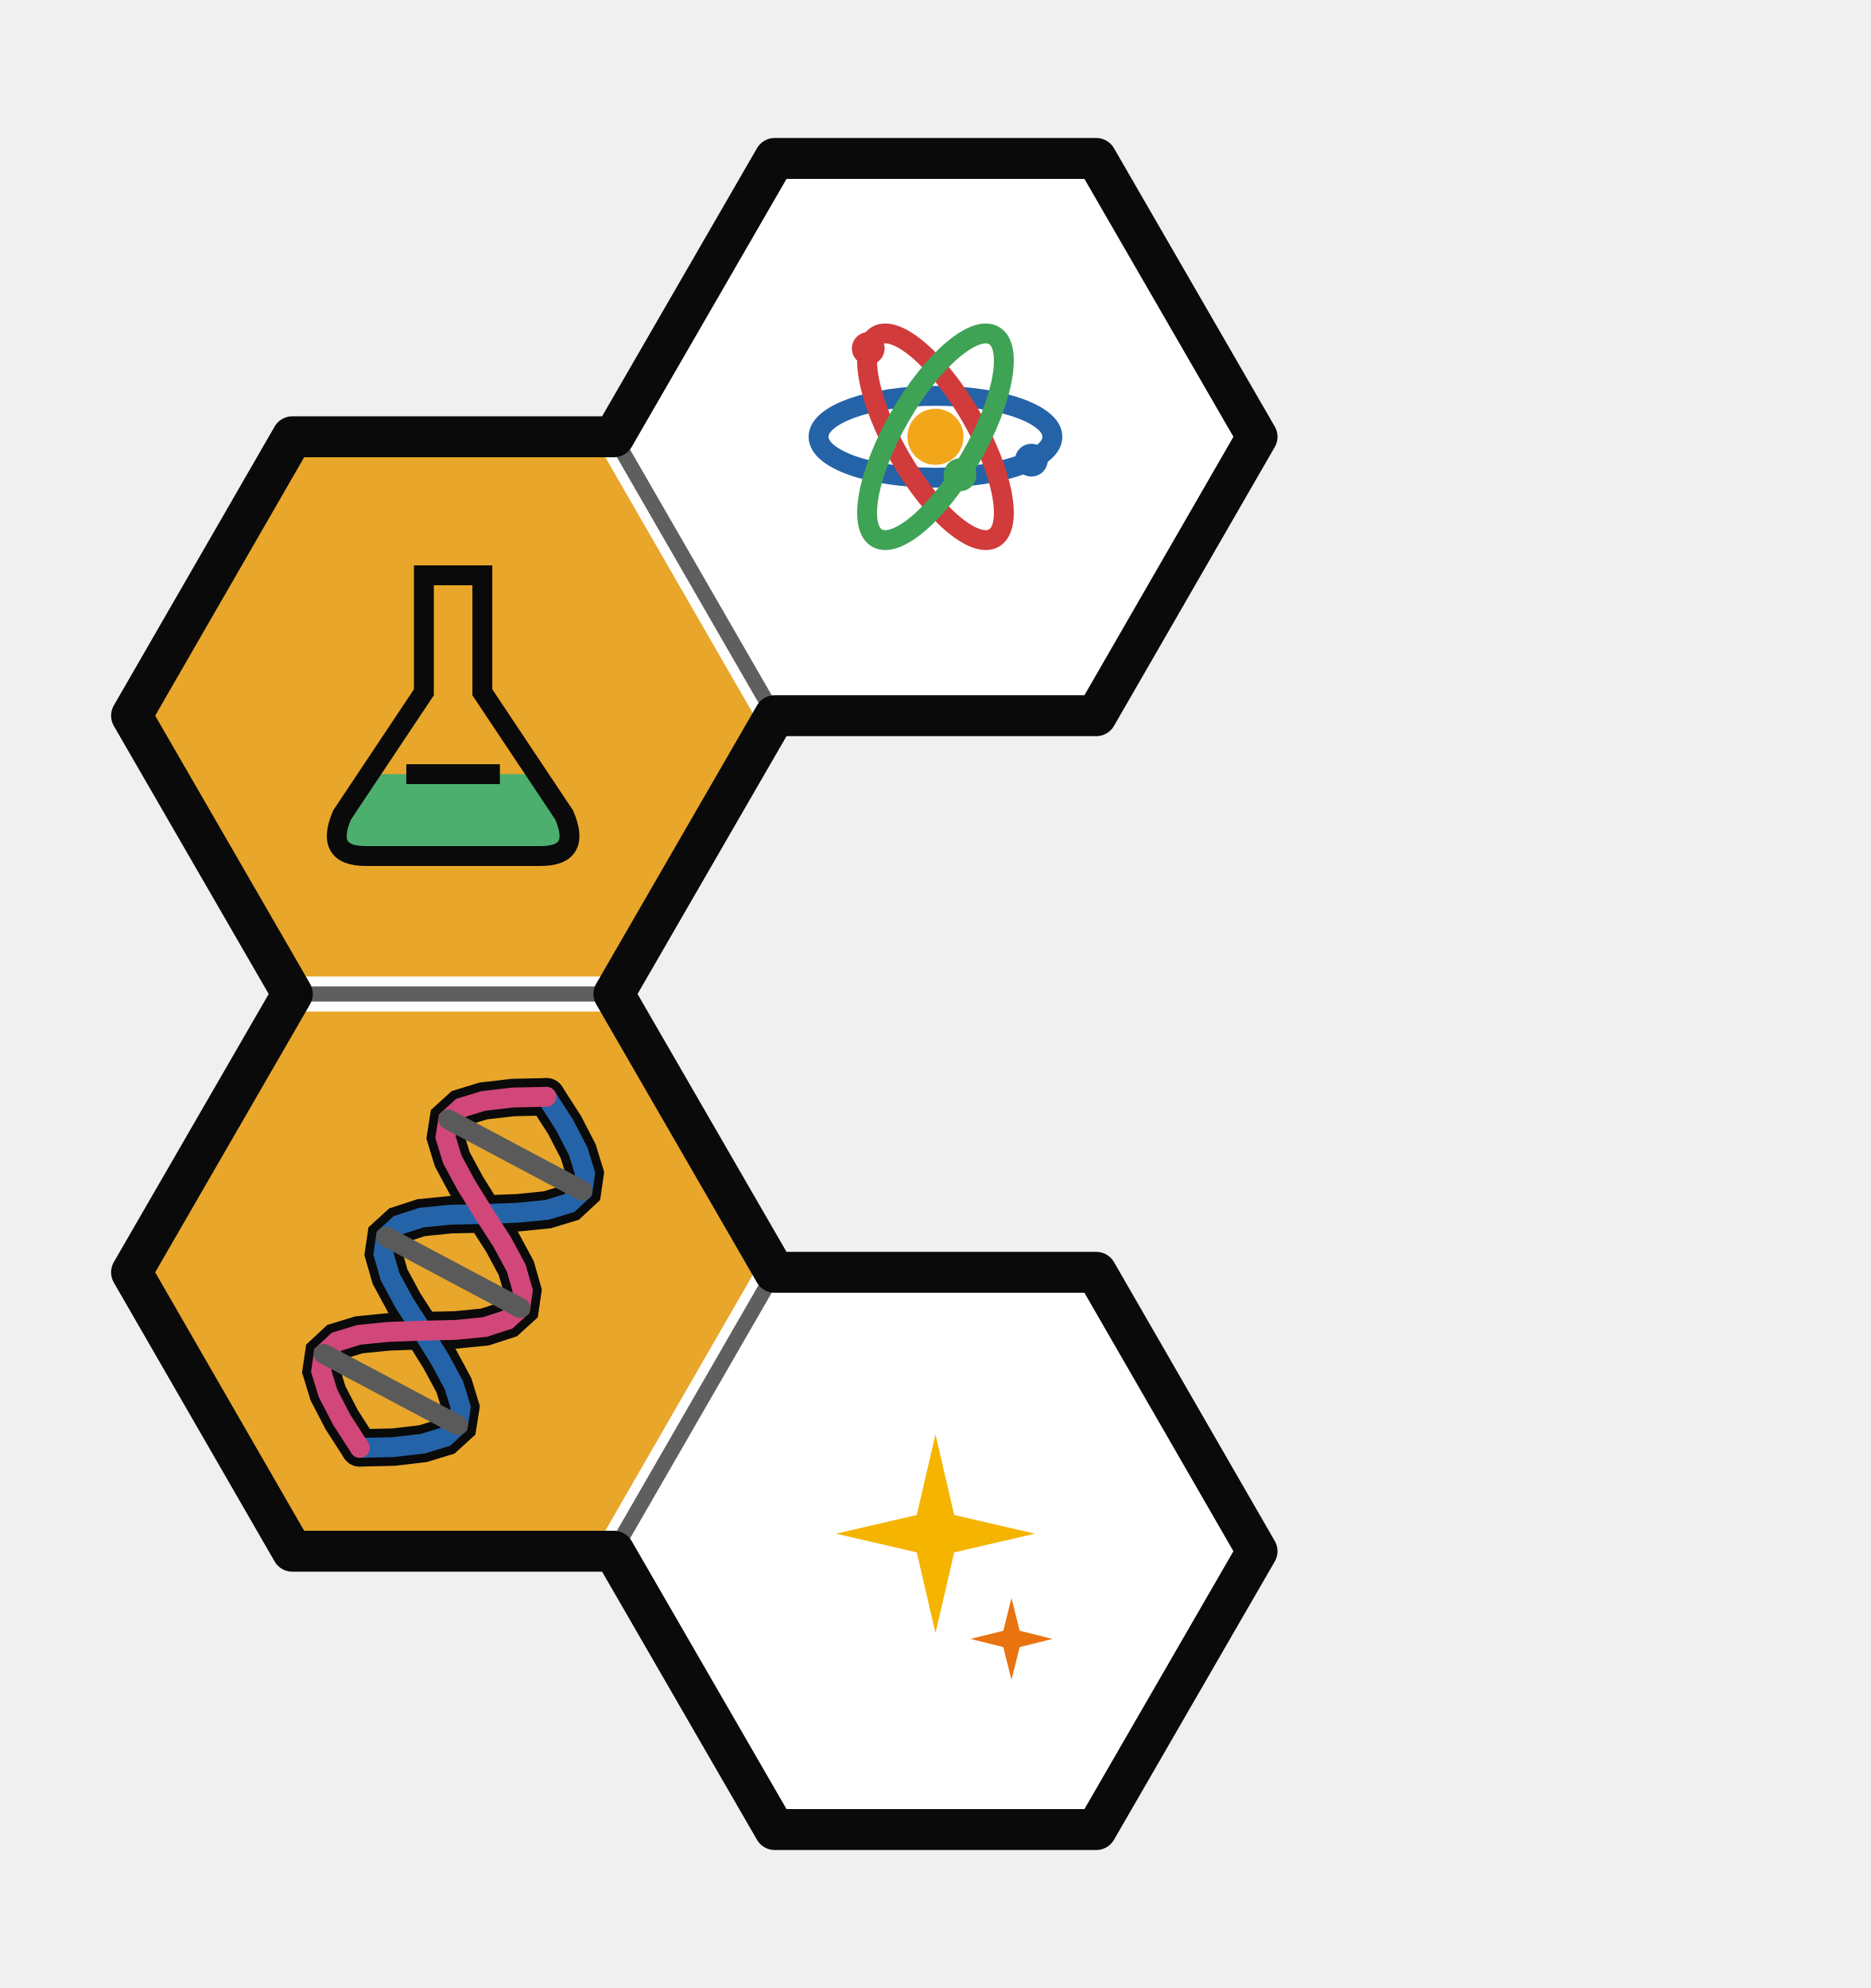
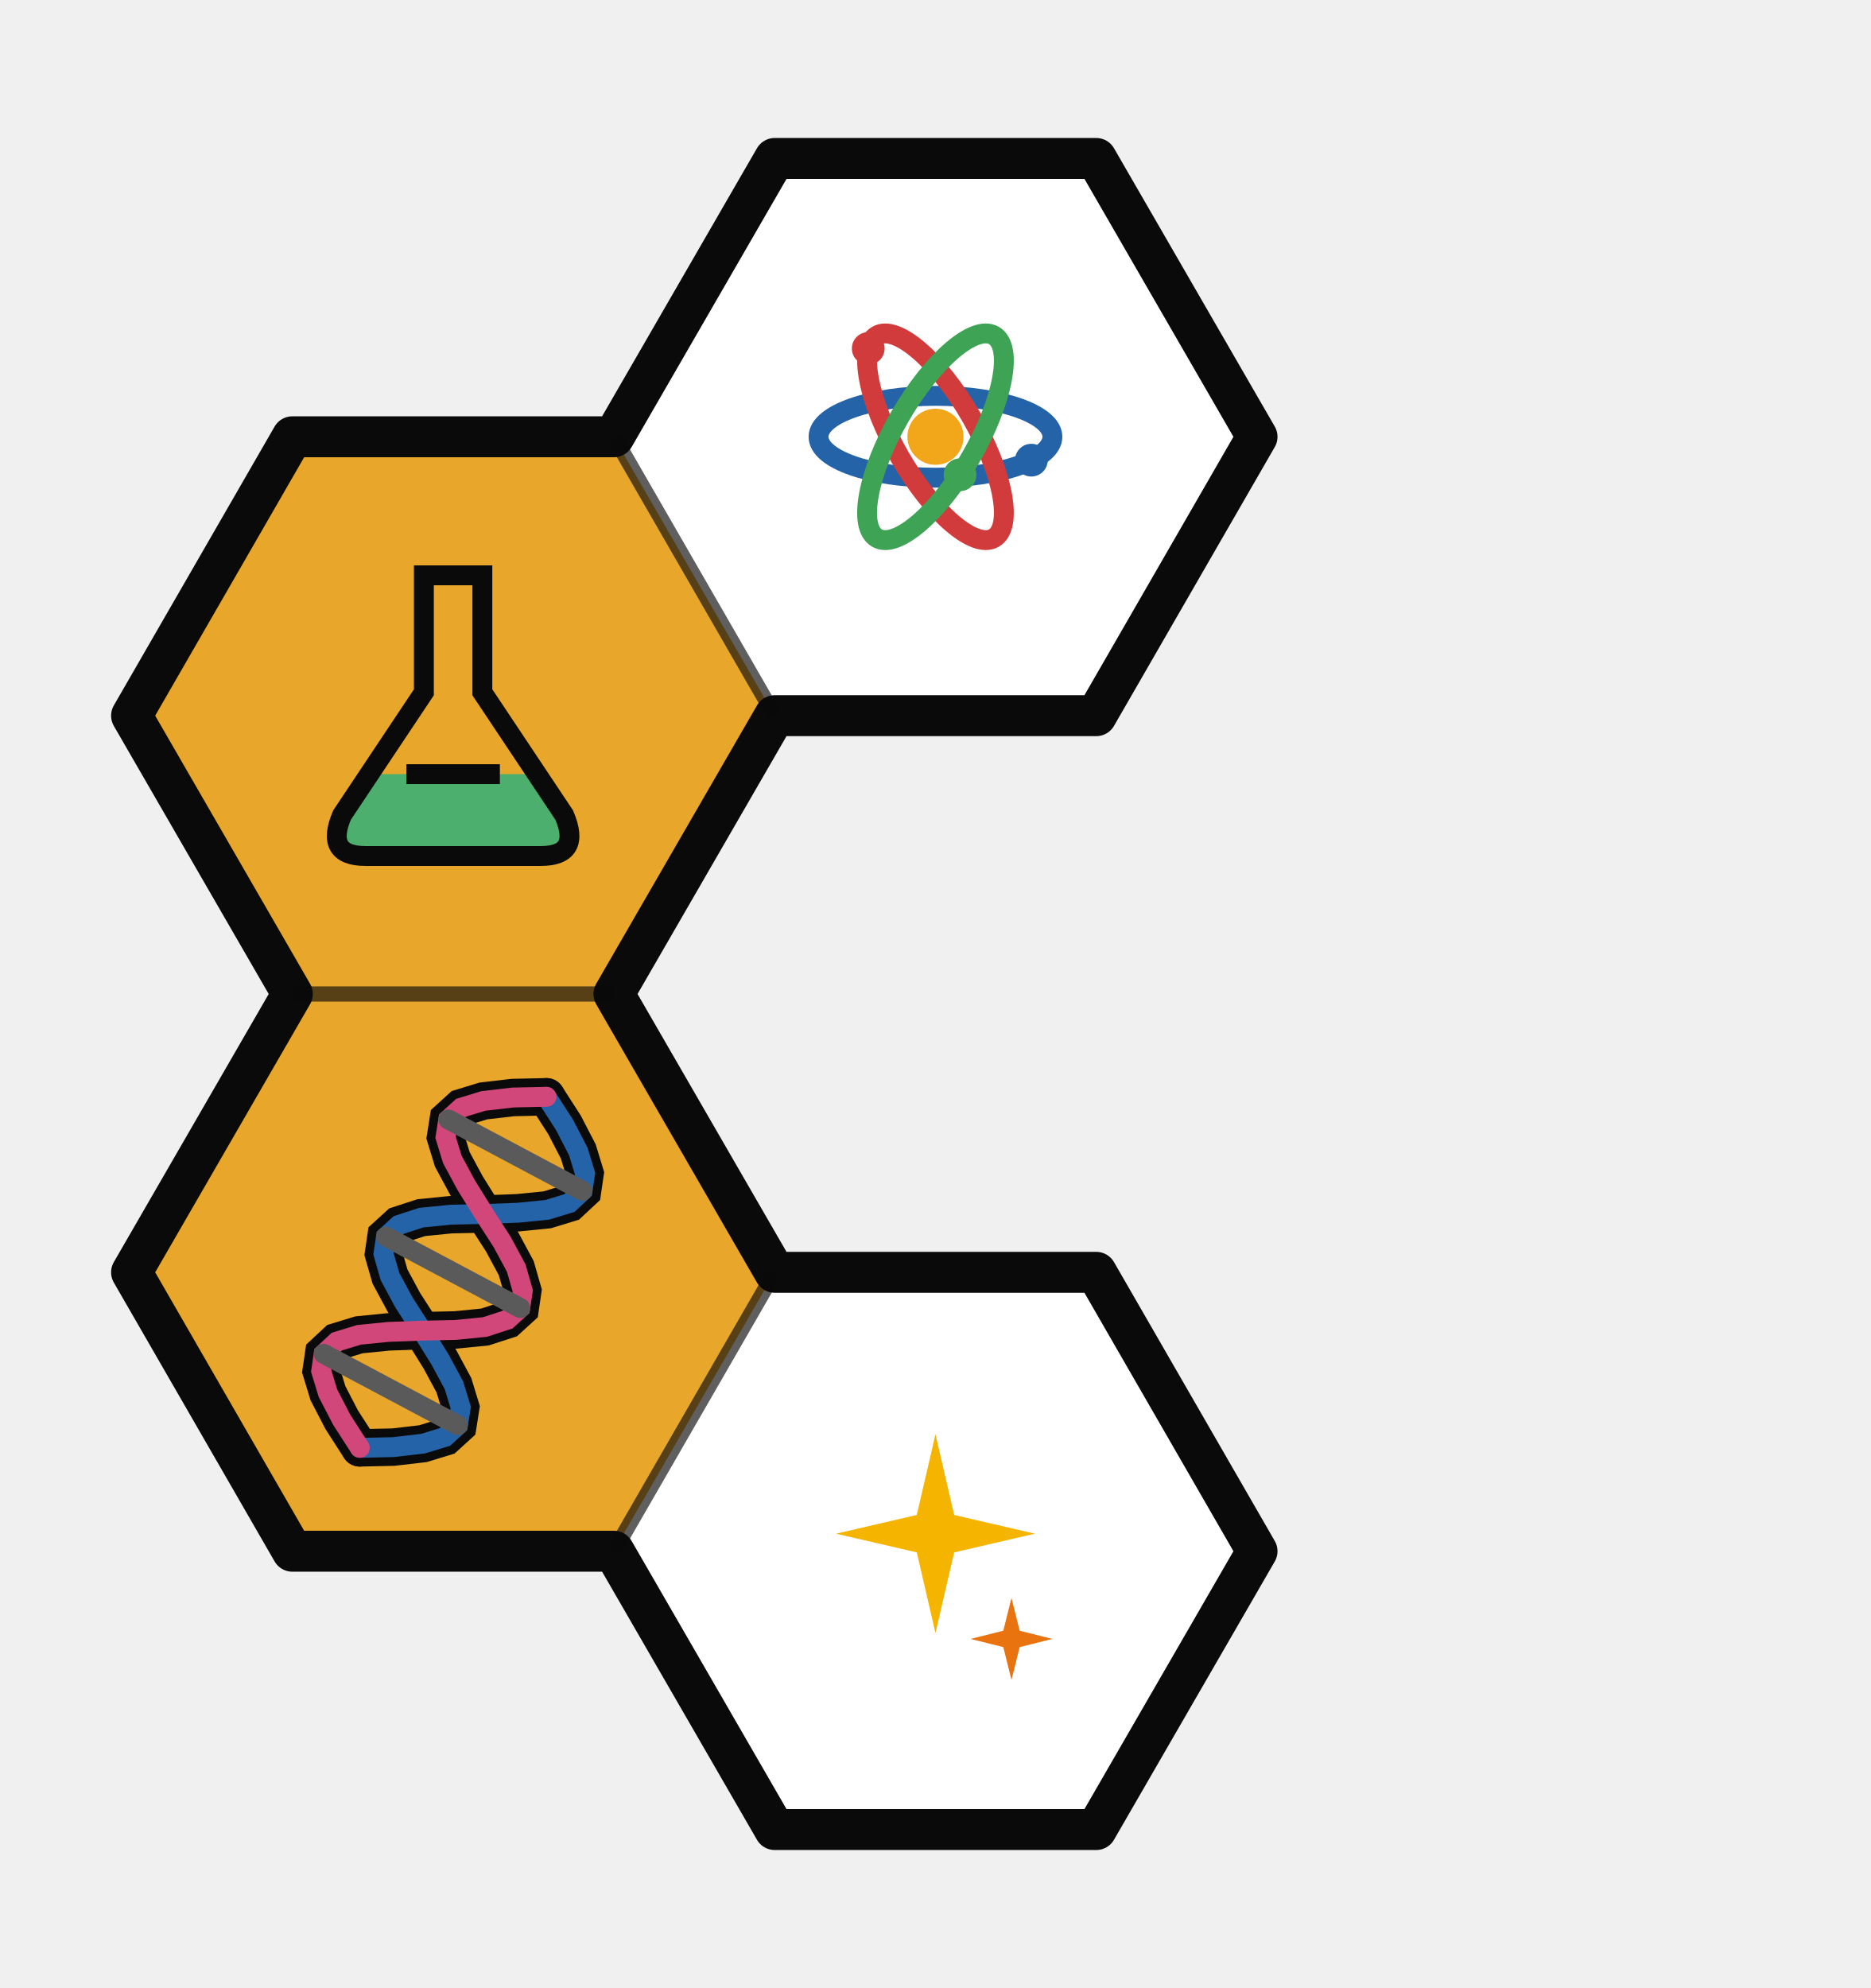
<svg xmlns="http://www.w3.org/2000/svg" viewBox="-160 -170 320 340">
  <path d="M 55.0,95.3 L 27.5,142.9 L -27.5,142.9 L -55.0,95.3 L -110.0,95.3 L -137.5,47.6 L -110.0,0.0 L -137.5,-47.6 L -110.0,-95.3 L -55.0,-95.3 L -27.5,-142.9 L 27.5,-142.9 L 55.0,-95.3 L 27.5,-47.6 L -27.5,-47.6 L -55.0,-0.0 L -27.5,47.6 L 27.5,47.6 Z" fill="#ffffff" />
-   <path d="M -31.0,47.6 L -56.7,92.2 L -108.2,92.2 L -134.0,47.6 L -108.3,3.0 L -56.7,3.0 Z" fill="#E8A62A" />
-   <path d="M -31.0,-47.6 L -56.7,-3.0 L -108.2,-3.0 L -134.0,-47.6 L -108.3,-92.2 L -56.7,-92.2 Z" fill="#E8A62A" />
+   <path d="M -27.5,47.6 L -55.0,95.2 L -110.0,95.2 L -137.5,47.6 L -110.0,-0.0 L -55.0,-0.0 Z" fill="#E8A62A" />
+   <path d="M -27.5,-47.6 L -55.0,0.0 L -110.0,0.0 L -137.5,-47.6 L -110.0,-95.2 L -55.0,-95.2 Z" fill="#E8A62A" />
  <path d="M 55.0,95.3 L 27.5,142.9 L -27.5,142.9 L -55.0,95.3 L -110.0,95.3 L -137.5,47.6 L -110.0,0.0 L -137.5,-47.6 L -110.0,-95.3 L -55.0,-95.3 L -27.5,-142.9 L 27.5,-142.9 L 55.0,-95.3 L 27.5,-47.6 L -27.5,-47.6 L -55.0,-0.0 L -27.5,47.6 L 27.5,47.6 Z" fill="none" stroke="#0a0a0a" stroke-width="7" stroke-linejoin="round" />
  <g stroke="#0a0a0a" stroke-width="2.6" stroke-opacity="0.65">
    <line x1="-55.0" y1="95.3" x2="-27.5" y2="47.6" />
    <line x1="-110.0" y1="0.0" x2="-55.0" y2="-0.0" />
    <line x1="-55.0" y1="-95.3" x2="-27.5" y2="-47.6" />
  </g>
  <g transform="translate(0,-95.3)" fill="none">
    <ellipse cx="0" cy="0" rx="20" ry="7" stroke="#2563a8" stroke-width="3.4" />
    <ellipse cx="0" cy="0" rx="20" ry="7" stroke="#d13b3b" stroke-width="3.4" transform="rotate(60)" />
    <ellipse cx="0" cy="0" rx="20" ry="7" stroke="#3fa356" stroke-width="3.4" transform="rotate(120)" />
    <circle cx="16.4" cy="4.0" r="2.8" fill="#2563a8" />
    <circle cx="-11.5" cy="-15.1" r="2.8" fill="#d13b3b" />
    <circle cx="4.2" cy="6.5" r="2.8" fill="#3fa356" />
    <circle cx="0" cy="0" r="4.8" fill="#f2a71b" />
  </g>
  <g transform="translate(-82.5,-47.6)">
    <path d="M -14.33,10 L 14.33,10 L 19,17 Q 22,24 15,24 L -15,24 Q -22,24 -19,17 L -14.33,10 Z" fill="#4caf6e" />
    <g stroke="#0a0a0a" stroke-width="3.4" fill="none">
      <path d="M -5,-24 L 5,-24 L 5,-4 L 19,17 Q 22,24 15,24 L -15,24 Q -22,24 -19,17 L -5,-4 Z" />
      <path d="M -8,10 L 8,10" />
    </g>
  </g>
  <g transform="translate(-82.5,47.6) rotate(28)" fill="none" stroke-linecap="round">
    <g stroke="#0a0a0a" stroke-width="6.4">
      <path d="M 0.0,-34.0 L 5.0,-31.2 L 9.2,-28.3 L 12.0,-25.5 L 13.0,-22.7 L 12.0,-19.8 L 9.2,-17.0 L 5.0,-14.2 L 0.0,-11.3 L -5.0,-8.5 L -9.2,-5.7 L -12.0,-2.8 L -13.0,0.0 L -12.0,2.8 L -9.2,5.7 L -5.0,8.5 L 0.0,11.3 L 5.0,14.2 L 9.2,17.0 L 12.0,19.8 L 13.0,22.7 L 12.0,25.5 L 9.2,28.3 L 5.0,31.2 L 0.0,34.0" />
      <path d="M 0.0,-34.0 L -5.0,-31.2 L -9.2,-28.3 L -12.0,-25.5 L -13.0,-22.7 L -12.0,-19.8 L -9.2,-17.0 L -5.0,-14.2 L 0.0,-11.3 L 5.0,-8.5 L 9.2,-5.7 L 12.0,-2.8 L 13.0,0.0 L 12.0,2.8 L 9.2,5.7 L 5.0,8.5 L 0.0,11.3 L -5.0,14.2 L -9.2,17.0 L -12.0,19.8 L -13.0,22.7 L -12.0,25.5 L -9.2,28.3 L -5.0,31.2 L 0.0,34.0" />
    </g>
    <path stroke="#2563a8" stroke-width="3.4" d="M 0.0,-34.0 L 5.0,-31.2 L 9.2,-28.3 L 12.0,-25.5 L 13.0,-22.7 L 12.0,-19.8 L 9.2,-17.0 L 5.0,-14.2 L 0.0,-11.3 L -5.0,-8.5 L -9.2,-5.7 L -12.0,-2.8 L -13.0,0.0 L -12.0,2.8 L -9.2,5.7 L -5.0,8.5 L 0.0,11.3 L 5.0,14.2 L 9.2,17.0 L 12.0,19.8 L 13.0,22.7 L 12.0,25.5 L 9.2,28.3 L 5.0,31.2 L 0.0,34.0" />
    <path stroke="#d1477a" stroke-width="3.4" d="M 0.0,-34.0 L -5.0,-31.2 L -9.2,-28.3 L -12.0,-25.5 L -13.0,-22.7 L -12.0,-19.8 L -9.2,-17.0 L -5.0,-14.2 L 0.0,-11.3 L 5.0,-8.5 L 9.2,-5.7 L 12.0,-2.8 L 13.0,0.0 L 12.0,2.8 L 9.2,5.7 L 5.0,8.5 L 0.0,11.3 L -5.0,14.2 L -9.2,17.0 L -12.0,19.8 L -13.0,22.7 L -12.0,25.5 L -9.2,28.3 L -5.0,31.2 L 0.0,34.0" />
    <path stroke="#5a5a5a" stroke-width="3.4" d="M 13.0,-22.7 L -13.0,-22.7 M -13.0,0.0 L 13.0,0.0 M 13.0,22.7 L -13.0,22.7" />
  </g>
  <g transform="translate(0,95.3)">
    <path fill="#f5b400" d="M 17.0,-3.0 L 3.2,0.2 L 0.0,14.0 L -3.2,0.2 L -17.0,-3.0 L -3.2,-6.2 L -0.0,-20.0 L 3.2,-6.2 Z" />
    <path fill="#e8730f" d="M 20.0,15.0 L 14.4,16.4 L 13.0,22.0 L 11.6,16.4 L 6.0,15.0 L 11.6,13.6 L 13.0,8.0 L 14.4,13.6 Z" />
  </g>
</svg>
